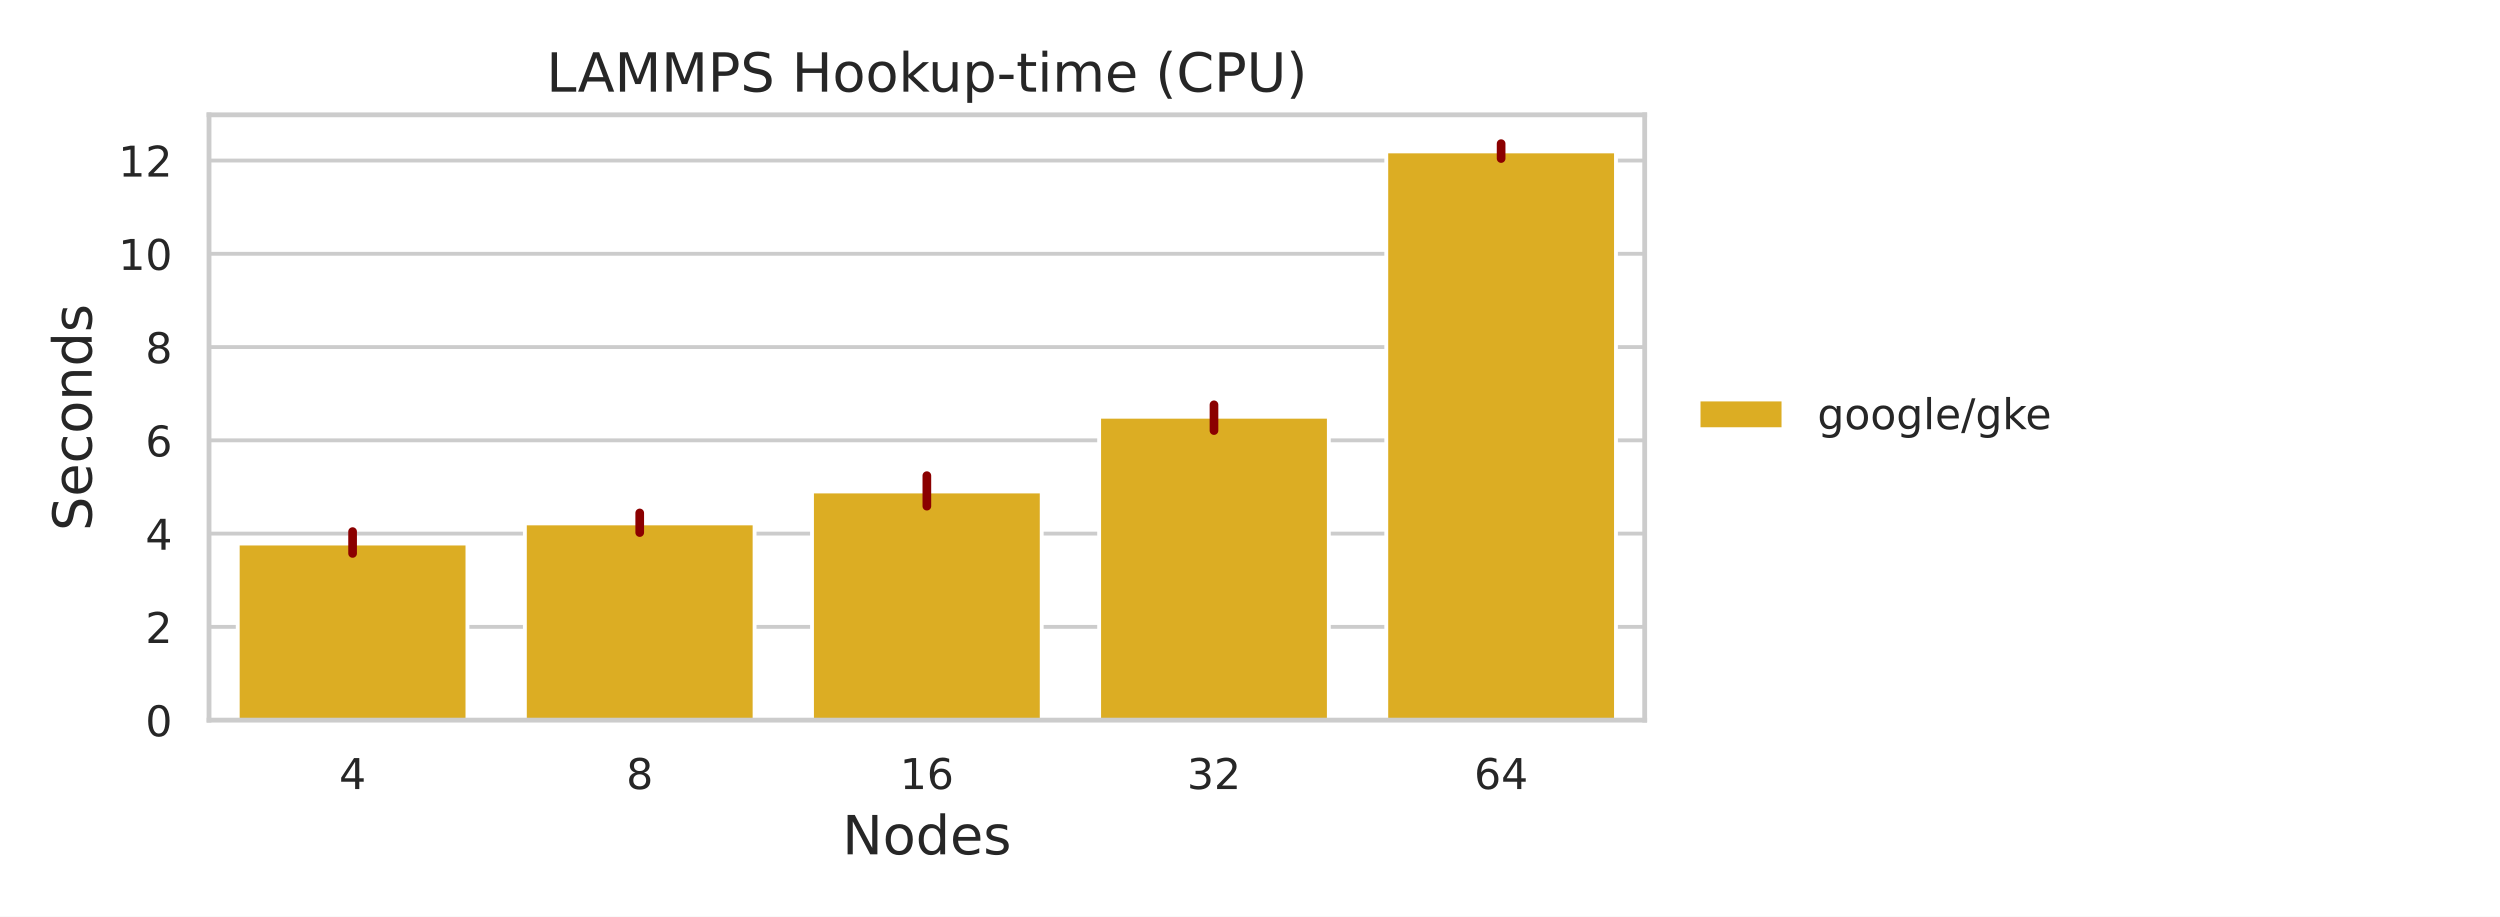
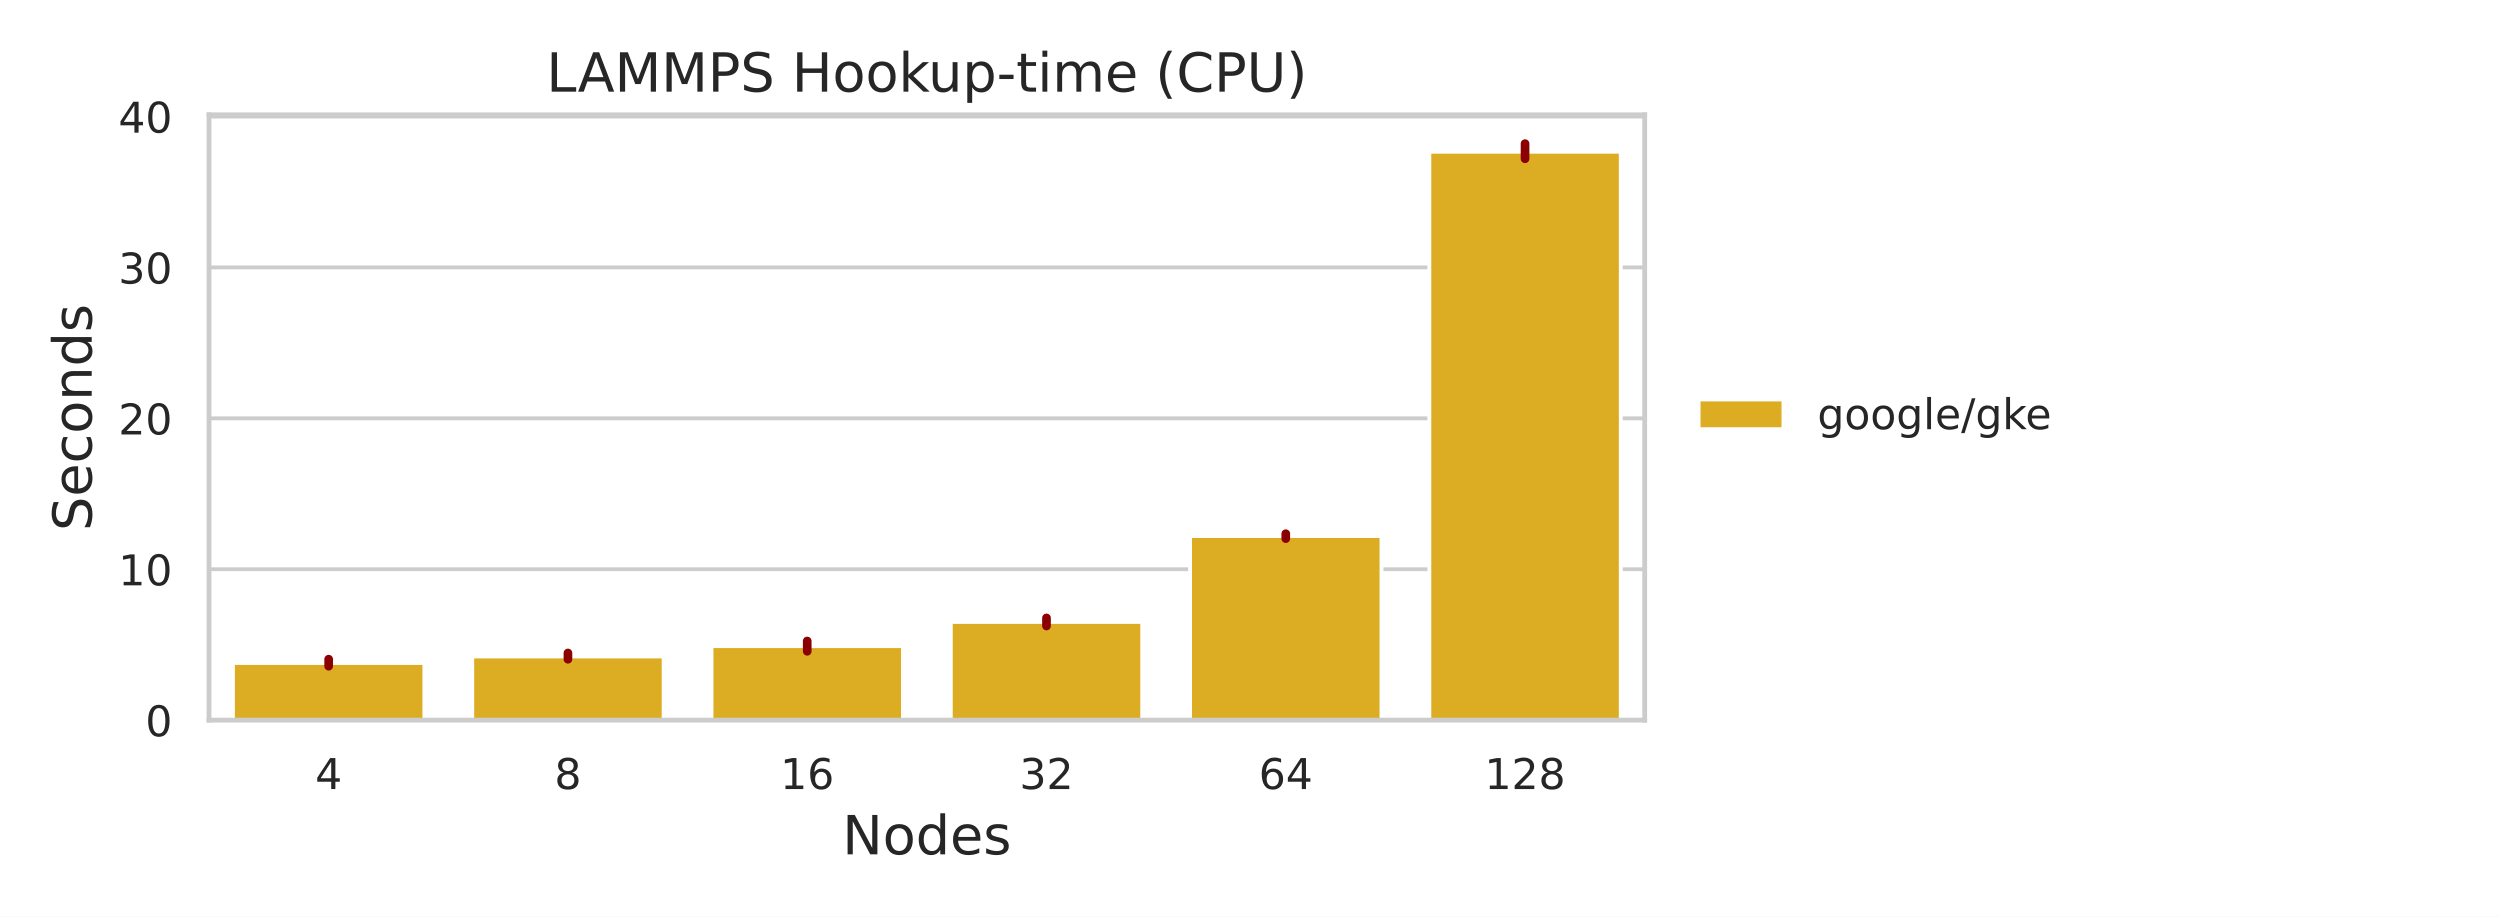
<svg xmlns="http://www.w3.org/2000/svg" xmlns:xlink="http://www.w3.org/1999/xlink" width="648pt" height="237.6pt" viewBox="0 0 648 237.6" version="1.1">
  <defs>
    <style type="text/css">*{stroke-linejoin: round; stroke-linecap: butt}</style>
  </defs>
  <g id="figure_1">
    <g id="patch_1">
      <path d="M 0 237.6  L 648 237.6  L 648 0  L 0 0  z " style="fill: #ffffff" />
    </g>
    <g id="axes_1">
      <g id="patch_2">
        <path d="M 54.18 186.66  L 426.301 186.66  L 426.301 29.76  L 54.18 29.76  z " style="fill: #ffffff" />
      </g>
      <g id="matplotlib.axis_1">
        <g id="xtick_1">
          <g id="text_1">
-             <g style="fill: #262626" transform="translate(87.89275 204.5183) scale(0.11 -0.11)">
+             <g style="fill: #262626" transform="translate(81.69073 204.5183) scale(0.11 -0.11)">
              <defs>
                <path id="DejaVuSans-34" d="M 2419 4116  L 825 1625  L 2419 1625  L 2419 4116  z M 2253 4666  L 3047 4666  L 3047 1625  L 3713 1625  L 3713 1100  L 3047 1100  L 3047 0  L 2419 0  L 2419 1100  L 313 1100  L 313 1709  L 2253 4666  z " transform="scale(0.015625)" />
              </defs>
              <use xlink:href="#DejaVuSans-34" />
            </g>
          </g>
        </g>
        <g id="xtick_2">
          <g id="text_2">
-             <g style="fill: #262626" transform="translate(162.317 204.5183) scale(0.11 -0.11)">
+             <g style="fill: #262626" transform="translate(143.7109 204.5183) scale(0.11 -0.11)">
              <defs>
                <path id="DejaVuSans-38" d="M 2034 2216  Q 1584 2216 1326 1975  Q 1069 1734 1069 1313  Q 1069 891 1326 650  Q 1584 409 2034 409  Q 2484 409 2743 651  Q 3003 894 3003 1313  Q 3003 1734 2745 1975  Q 2488 2216 2034 2216  z M 1403 2484  Q 997 2584 770 2862  Q 544 3141 544 3541  Q 544 4100 942 4425  Q 1341 4750 2034 4750  Q 2731 4750 3128 4425  Q 3525 4100 3525 3541  Q 3525 3141 3298 2862  Q 3072 2584 2669 2484  Q 3125 2378 3379 2068  Q 3634 1759 3634 1313  Q 3634 634 3220 271  Q 2806 -91 2034 -91  Q 1263 -91 848 271  Q 434 634 434 1313  Q 434 1759 690 2068  Q 947 2378 1403 2484  z M 1172 3481  Q 1172 3119 1398 2916  Q 1625 2713 2034 2713  Q 2441 2713 2670 2916  Q 2900 3119 2900 3481  Q 2900 3844 2670 4047  Q 2441 4250 2034 4250  Q 1625 4250 1398 4047  Q 1172 3844 1172 3481  z " transform="scale(0.015625)" />
              </defs>
              <use xlink:href="#DejaVuSans-38" />
            </g>
          </g>
        </g>
        <g id="xtick_3">
          <g id="text_3">
-             <g style="fill: #262626" transform="translate(233.2419 204.5183) scale(0.11 -0.11)">
+             <g style="fill: #262626" transform="translate(202.2318 204.5183) scale(0.11 -0.11)">
              <defs>
                <path id="DejaVuSans-31" d="M 794 531  L 1825 531  L 1825 4091  L 703 3866  L 703 4441  L 1819 4666  L 2450 4666  L 2450 531  L 3481 531  L 3481 0  L 794 0  L 794 531  z " transform="scale(0.015625)" />
                <path id="DejaVuSans-36" d="M 2113 2584  Q 1688 2584 1439 2293  Q 1191 2003 1191 1497  Q 1191 994 1439 701  Q 1688 409 2113 409  Q 2538 409 2786 701  Q 3034 994 3034 1497  Q 3034 2003 2786 2293  Q 2538 2584 2113 2584  z M 3366 4563  L 3366 3988  Q 3128 4100 2886 4159  Q 2644 4219 2406 4219  Q 1781 4219 1451 3797  Q 1122 3375 1075 2522  Q 1259 2794 1537 2939  Q 1816 3084 2150 3084  Q 2853 3084 3261 2657  Q 3669 2231 3669 1497  Q 3669 778 3244 343  Q 2819 -91 2113 -91  Q 1303 -91 875 529  Q 447 1150 447 2328  Q 447 3434 972 4092  Q 1497 4750 2381 4750  Q 2619 4750 2861 4703  Q 3103 4656 3366 4563  z " transform="scale(0.015625)" />
              </defs>
              <use xlink:href="#DejaVuSans-31" />
              <use xlink:href="#DejaVuSans-36" x="63.623" />
            </g>
          </g>
        </g>
        <g id="xtick_4">
          <g id="text_4">
-             <g style="fill: #262626" transform="translate(307.6661 204.5183) scale(0.11 -0.11)">
+             <g style="fill: #262626" transform="translate(264.252 204.5183) scale(0.11 -0.11)">
              <defs>
                <path id="DejaVuSans-33" d="M 2597 2516  Q 3050 2419 3304 2112  Q 3559 1806 3559 1356  Q 3559 666 3084 287  Q 2609 -91 1734 -91  Q 1441 -91 1130 -33  Q 819 25 488 141  L 488 750  Q 750 597 1062 519  Q 1375 441 1716 441  Q 2309 441 2620 675  Q 2931 909 2931 1356  Q 2931 1769 2642 2001  Q 2353 2234 1838 2234  L 1294 2234  L 1294 2753  L 1863 2753  Q 2328 2753 2575 2939  Q 2822 3125 2822 3475  Q 2822 3834 2567 4026  Q 2313 4219 1838 4219  Q 1578 4219 1281 4162  Q 984 4106 628 3988  L 628 4550  Q 988 4650 1302 4700  Q 1616 4750 1894 4750  Q 2613 4750 3031 4423  Q 3450 4097 3450 3541  Q 3450 3153 3228 2886  Q 3006 2619 2597 2516  z " transform="scale(0.015625)" />
                <path id="DejaVuSans-32" d="M 1228 531  L 3431 531  L 3431 0  L 469 0  L 469 531  Q 828 903 1448 1529  Q 2069 2156 2228 2338  Q 2531 2678 2651 2914  Q 2772 3150 2772 3378  Q 2772 3750 2511 3984  Q 2250 4219 1831 4219  Q 1534 4219 1204 4116  Q 875 4013 500 3803  L 500 4441  Q 881 4594 1212 4672  Q 1544 4750 1819 4750  Q 2544 4750 2975 4387  Q 3406 4025 3406 3419  Q 3406 3131 3298 2873  Q 3191 2616 2906 2266  Q 2828 2175 2409 1742  Q 1991 1309 1228 531  z " transform="scale(0.015625)" />
              </defs>
              <use xlink:href="#DejaVuSans-33" />
              <use xlink:href="#DejaVuSans-32" x="63.623" />
            </g>
          </g>
        </g>
        <g id="xtick_5">
          <g id="text_5">
-             <g style="fill: #262626" transform="translate(382.0903 204.5183) scale(0.11 -0.11)">
+             <g style="fill: #262626" transform="translate(326.2722 204.5183) scale(0.11 -0.11)">
              <use xlink:href="#DejaVuSans-36" />
              <use xlink:href="#DejaVuSans-34" x="63.623" />
            </g>
          </g>
        </g>
-         <g id="text_6">
+         <g id="xtick_6">
+           <g id="text_6">
+             <g style="fill: #262626" transform="translate(384.793 204.5183) scale(0.11 -0.11)">
+               <use xlink:href="#DejaVuSans-31" />
+               <use xlink:href="#DejaVuSans-32" x="63.623" />
+               <use xlink:href="#DejaVuSans-38" x="127.246" />
+             </g>
+           </g>
+         </g>
+         <g id="text_7">
          <g style="fill: #262626" transform="translate(218.3229 221.4437) scale(0.14 -0.14)">
            <defs>
              <path id="DejaVuSans-4e" d="M 628 4666  L 1478 4666  L 3547 763  L 3547 4666  L 4159 4666  L 4159 0  L 3309 0  L 1241 3903  L 1241 0  L 628 0  L 628 4666  z " transform="scale(0.015625)" />
              <path id="DejaVuSans-6f" d="M 1959 3097  Q 1497 3097 1228 2736  Q 959 2375 959 1747  Q 959 1119 1226 758  Q 1494 397 1959 397  Q 2419 397 2687 759  Q 2956 1122 2956 1747  Q 2956 2369 2687 2733  Q 2419 3097 1959 3097  z M 1959 3584  Q 2709 3584 3137 3096  Q 3566 2609 3566 1747  Q 3566 888 3137 398  Q 2709 -91 1959 -91  Q 1206 -91 779 398  Q 353 888 353 1747  Q 353 2609 779 3096  Q 1206 3584 1959 3584  z " transform="scale(0.015625)" />
              <path id="DejaVuSans-64" d="M 2906 2969  L 2906 4863  L 3481 4863  L 3481 0  L 2906 0  L 2906 525  Q 2725 213 2448 61  Q 2172 -91 1784 -91  Q 1150 -91 751 415  Q 353 922 353 1747  Q 353 2572 751 3078  Q 1150 3584 1784 3584  Q 2172 3584 2448 3432  Q 2725 3281 2906 2969  z M 947 1747  Q 947 1113 1208 752  Q 1469 391 1925 391  Q 2381 391 2643 752  Q 2906 1113 2906 1747  Q 2906 2381 2643 2742  Q 2381 3103 1925 3103  Q 1469 3103 1208 2742  Q 947 2381 947 1747  z " transform="scale(0.015625)" />
              <path id="DejaVuSans-65" d="M 3597 1894  L 3597 1613  L 953 1613  Q 991 1019 1311 708  Q 1631 397 2203 397  Q 2534 397 2845 478  Q 3156 559 3463 722  L 3463 178  Q 3153 47 2828 -22  Q 2503 -91 2169 -91  Q 1331 -91 842 396  Q 353 884 353 1716  Q 353 2575 817 3079  Q 1281 3584 2069 3584  Q 2775 3584 3186 3129  Q 3597 2675 3597 1894  z M 3022 2063  Q 3016 2534 2758 2815  Q 2500 3097 2075 3097  Q 1594 3097 1305 2825  Q 1016 2553 972 2059  L 3022 2063  z " transform="scale(0.015625)" />
              <path id="DejaVuSans-73" d="M 2834 3397  L 2834 2853  Q 2591 2978 2328 3040  Q 2066 3103 1784 3103  Q 1356 3103 1142 2972  Q 928 2841 928 2578  Q 928 2378 1081 2264  Q 1234 2150 1697 2047  L 1894 2003  Q 2506 1872 2764 1633  Q 3022 1394 3022 966  Q 3022 478 2636 193  Q 2250 -91 1575 -91  Q 1294 -91 989 -36  Q 684 19 347 128  L 347 722  Q 666 556 975 473  Q 1284 391 1588 391  Q 1994 391 2212 530  Q 2431 669 2431 922  Q 2431 1156 2273 1281  Q 2116 1406 1581 1522  L 1381 1569  Q 847 1681 609 1914  Q 372 2147 372 2553  Q 372 3047 722 3315  Q 1072 3584 1716 3584  Q 2034 3584 2315 3537  Q 2597 3491 2834 3397  z " transform="scale(0.015625)" />
            </defs>
            <use xlink:href="#DejaVuSans-4e" />
            <use xlink:href="#DejaVuSans-6f" x="74.805" />
            <use xlink:href="#DejaVuSans-64" x="135.986" />
            <use xlink:href="#DejaVuSans-65" x="199.463" />
            <use xlink:href="#DejaVuSans-73" x="260.986" />
          </g>
        </g>
      </g>
      <g id="matplotlib.axis_2">
        <g id="ytick_1">
          <g id="line2d_1">
-             <path d="M 54.18 186.66  L 426.301 186.66  " clip-path="url(#p4a4483390e)" style="fill: none; stroke: #cccccc; stroke-linecap: round" />
-           </g>
-           <g id="text_7">
+             <path d="M 54.18 186.66  L 426.301 186.66  " clip-path="url(#p945552a965)" style="fill: none; stroke: #cccccc; stroke-linecap: round" />
+           </g>
+           <g id="text_8">
            <g style="fill: #262626" transform="translate(37.68125 190.8391) scale(0.11 -0.11)">
              <defs>
                <path id="DejaVuSans-30" d="M 2034 4250  Q 1547 4250 1301 3770  Q 1056 3291 1056 2328  Q 1056 1369 1301 889  Q 1547 409 2034 409  Q 2525 409 2770 889  Q 3016 1369 3016 2328  Q 3016 3291 2770 3770  Q 2525 4250 2034 4250  z M 2034 4750  Q 2819 4750 3233 4129  Q 3647 3509 3647 2328  Q 3647 1150 3233 529  Q 2819 -91 2034 -91  Q 1250 -91 836 529  Q 422 1150 422 2328  Q 422 3509 836 4129  Q 1250 4750 2034 4750  z " transform="scale(0.015625)" />
              </defs>
              <use xlink:href="#DejaVuSans-30" />
            </g>
          </g>
        </g>
        <g id="ytick_2">
          <g id="line2d_2">
-             <path d="M 54.18 162.484  L 426.301 162.484  " clip-path="url(#p4a4483390e)" style="fill: none; stroke: #cccccc; stroke-linecap: round" />
-           </g>
-           <g id="text_8">
-             <g style="fill: #262626" transform="translate(37.68125 166.6632) scale(0.11 -0.11)">
-               <use xlink:href="#DejaVuSans-32" />
+             <path d="M 54.18 147.545  L 426.301 147.545  " clip-path="url(#p945552a965)" style="fill: none; stroke: #cccccc; stroke-linecap: round" />
+           </g>
+           <g id="text_9">
+             <g style="fill: #262626" transform="translate(30.6825 151.7246) scale(0.11 -0.11)">
+               <use xlink:href="#DejaVuSans-31" />
+               <use xlink:href="#DejaVuSans-30" x="63.623" />
            </g>
          </g>
        </g>
        <g id="ytick_3">
          <g id="line2d_3">
-             <path d="M 54.18 138.308  L 426.301 138.308  " clip-path="url(#p4a4483390e)" style="fill: none; stroke: #cccccc; stroke-linecap: round" />
-           </g>
-           <g id="text_9">
-             <g style="fill: #262626" transform="translate(37.68125 142.4873) scale(0.11 -0.11)">
-               <use xlink:href="#DejaVuSans-34" />
+             <path d="M 54.18 108.431  L 426.301 108.431  " clip-path="url(#p945552a965)" style="fill: none; stroke: #cccccc; stroke-linecap: round" />
+           </g>
+           <g id="text_10">
+             <g style="fill: #262626" transform="translate(30.6825 112.61) scale(0.11 -0.11)">
+               <use xlink:href="#DejaVuSans-32" />
+               <use xlink:href="#DejaVuSans-30" x="63.623" />
            </g>
          </g>
        </g>
        <g id="ytick_4">
          <g id="line2d_4">
-             <path d="M 54.18 114.132  L 426.301 114.132  " clip-path="url(#p4a4483390e)" style="fill: none; stroke: #cccccc; stroke-linecap: round" />
-           </g>
-           <g id="text_10">
-             <g style="fill: #262626" transform="translate(37.68125 118.3114) scale(0.11 -0.11)">
-               <use xlink:href="#DejaVuSans-36" />
+             <path d="M 54.18 69.316  L 426.301 69.316  " clip-path="url(#p945552a965)" style="fill: none; stroke: #cccccc; stroke-linecap: round" />
+           </g>
+           <g id="text_11">
+             <g style="fill: #262626" transform="translate(30.6825 73.49537) scale(0.11 -0.11)">
+               <use xlink:href="#DejaVuSans-33" />
+               <use xlink:href="#DejaVuSans-30" x="63.623" />
            </g>
          </g>
        </g>
        <g id="ytick_5">
          <g id="line2d_5">
-             <path d="M 54.18 89.956  L 426.301 89.956  " clip-path="url(#p4a4483390e)" style="fill: none; stroke: #cccccc; stroke-linecap: round" />
-           </g>
-           <g id="text_11">
-             <g style="fill: #262626" transform="translate(37.68125 94.13552) scale(0.11 -0.11)">
-               <use xlink:href="#DejaVuSans-38" />
-             </g>
-           </g>
-         </g>
-         <g id="ytick_6">
-           <g id="line2d_6">
-             <path d="M 54.18 65.78  L 426.301 65.78  " clip-path="url(#p4a4483390e)" style="fill: none; stroke: #cccccc; stroke-linecap: round" />
+             <path d="M 54.18 30.202  L 426.301 30.202  " clip-path="url(#p945552a965)" style="fill: none; stroke: #cccccc; stroke-linecap: round" />
          </g>
          <g id="text_12">
-             <g style="fill: #262626" transform="translate(30.6825 69.95961) scale(0.11 -0.11)">
-               <use xlink:href="#DejaVuSans-31" />
-               <use xlink:href="#DejaVuSans-30" x="63.623" />
-             </g>
-           </g>
-         </g>
-         <g id="ytick_7">
-           <g id="line2d_7">
-             <path d="M 54.18 41.605  L 426.301 41.605  " clip-path="url(#p4a4483390e)" style="fill: none; stroke: #cccccc; stroke-linecap: round" />
-           </g>
-           <g id="text_13">
-             <g style="fill: #262626" transform="translate(30.6825 45.78371) scale(0.11 -0.11)">
-               <use xlink:href="#DejaVuSans-31" />
-               <use xlink:href="#DejaVuSans-32" x="63.623" />
-             </g>
-           </g>
-         </g>
-         <g id="text_14">
+             <g style="fill: #262626" transform="translate(30.6825 34.38078) scale(0.11 -0.11)">
+               <use xlink:href="#DejaVuSans-34" />
+               <use xlink:href="#DejaVuSans-30" x="63.623" />
+             </g>
+           </g>
+         </g>
+         <g id="text_13">
          <g style="fill: #262626" transform="translate(23.77094 137.6198) rotate(-90) scale(0.14 -0.14)">
            <defs>
              <path id="DejaVuSans-53" d="M 3425 4513  L 3425 3897  Q 3066 4069 2747 4153  Q 2428 4238 2131 4238  Q 1616 4238 1336 4038  Q 1056 3838 1056 3469  Q 1056 3159 1242 3001  Q 1428 2844 1947 2747  L 2328 2669  Q 3034 2534 3370 2195  Q 3706 1856 3706 1288  Q 3706 609 3251 259  Q 2797 -91 1919 -91  Q 1588 -91 1214 -16  Q 841 59 441 206  L 441 856  Q 825 641 1194 531  Q 1563 422 1919 422  Q 2459 422 2753 634  Q 3047 847 3047 1241  Q 3047 1584 2836 1778  Q 2625 1972 2144 2069  L 1759 2144  Q 1053 2284 737 2584  Q 422 2884 422 3419  Q 422 4038 858 4394  Q 1294 4750 2059 4750  Q 2388 4750 2728 4690  Q 3069 4631 3425 4513  z " transform="scale(0.015625)" />
              <path id="DejaVuSans-63" d="M 3122 3366  L 3122 2828  Q 2878 2963 2633 3030  Q 2388 3097 2138 3097  Q 1578 3097 1268 2742  Q 959 2388 959 1747  Q 959 1106 1268 751  Q 1578 397 2138 397  Q 2388 397 2633 464  Q 2878 531 3122 666  L 3122 134  Q 2881 22 2623 -34  Q 2366 -91 2075 -91  Q 1284 -91 818 406  Q 353 903 353 1747  Q 353 2603 823 3093  Q 1294 3584 2113 3584  Q 2378 3584 2631 3529  Q 2884 3475 3122 3366  z " transform="scale(0.015625)" />
              <path id="DejaVuSans-6e" d="M 3513 2113  L 3513 0  L 2938 0  L 2938 2094  Q 2938 2591 2744 2837  Q 2550 3084 2163 3084  Q 1697 3084 1428 2787  Q 1159 2491 1159 1978  L 1159 0  L 581 0  L 581 3500  L 1159 3500  L 1159 2956  Q 1366 3272 1645 3428  Q 1925 3584 2291 3584  Q 2894 3584 3203 3211  Q 3513 2838 3513 2113  z " transform="scale(0.015625)" />
            </defs>
            <use xlink:href="#DejaVuSans-53" />
            <use xlink:href="#DejaVuSans-65" x="63.477" />
            <use xlink:href="#DejaVuSans-63" x="125" />
            <use xlink:href="#DejaVuSans-6f" x="179.98" />
            <use xlink:href="#DejaVuSans-6e" x="241.162" />
            <use xlink:href="#DejaVuSans-64" x="304.541" />
            <use xlink:href="#DejaVuSans-73" x="368.018" />
          </g>
        </g>
      </g>
      <g id="patch_3">
-         <path d="M 61.622 186.66  L 121.162 186.66  L 121.162 140.889  L 61.622 140.889  z " clip-path="url(#p4a4483390e)" style="fill: #dcad23; stroke: #ffffff; stroke-linejoin: miter" />
+         <path d="M 60.382 186.66  L 109.998 186.66  L 109.998 171.849  L 60.382 171.849  z " clip-path="url(#p945552a965)" style="fill: #dcad23; stroke: #ffffff; stroke-linejoin: miter" />
      </g>
      <g id="patch_4">
-         <path d="M 136.047 186.66  L 195.586 186.66  L 195.586 135.668  L 136.047 135.668  z " clip-path="url(#p4a4483390e)" style="fill: #dcad23; stroke: #ffffff; stroke-linejoin: miter" />
+         <path d="M 122.402 186.66  L 172.018 186.66  L 172.018 170.16  L 122.402 170.16  z " clip-path="url(#p945552a965)" style="fill: #dcad23; stroke: #ffffff; stroke-linejoin: miter" />
      </g>
      <g id="patch_5">
-         <path d="M 210.471 186.66  L 270.01 186.66  L 270.01 127.397  L 210.471 127.397  z " clip-path="url(#p4a4483390e)" style="fill: #dcad23; stroke: #ffffff; stroke-linejoin: miter" />
+         <path d="M 184.422 186.66  L 234.039 186.66  L 234.039 167.484  L 184.422 167.484  z " clip-path="url(#p945552a965)" style="fill: #dcad23; stroke: #ffffff; stroke-linejoin: miter" />
      </g>
      <g id="patch_6">
-         <path d="M 284.895 186.66  L 344.435 186.66  L 344.435 108.011  L 284.895 108.011  z " clip-path="url(#p4a4483390e)" style="fill: #dcad23; stroke: #ffffff; stroke-linejoin: miter" />
+         <path d="M 246.443 186.66  L 296.059 186.66  L 296.059 161.211  L 246.443 161.211  z " clip-path="url(#p945552a965)" style="fill: #dcad23; stroke: #ffffff; stroke-linejoin: miter" />
      </g>
      <g id="patch_7">
-         <path d="M 359.319 186.66  L 418.859 186.66  L 418.859 39.241  L 359.319 39.241  z " clip-path="url(#p4a4483390e)" style="fill: #dcad23; stroke: #ffffff; stroke-linejoin: miter" />
+         <path d="M 308.463 186.66  L 358.079 186.66  L 358.079 138.958  L 308.463 138.958  z " clip-path="url(#p945552a965)" style="fill: #dcad23; stroke: #ffffff; stroke-linejoin: miter" />
      </g>
      <g id="patch_8">
-         <path d="M 91.392 186.66  L 91.392 186.66  L 91.392 186.66  L 91.392 186.66  z " clip-path="url(#p4a4483390e)" style="fill: #dcad23; stroke: #ffffff; stroke-linejoin: miter" />
+         <path d="M 370.483 186.66  L 420.099 186.66  L 420.099 39.323  L 370.483 39.323  z " clip-path="url(#p945552a965)" style="fill: #dcad23; stroke: #ffffff; stroke-linejoin: miter" />
+       </g>
+       <g id="patch_9">
+         <path d="M 85.19 186.66  L 85.19 186.66  L 85.19 186.66  L 85.19 186.66  z " clip-path="url(#p945552a965)" style="fill: #dcad23; stroke: #ffffff; stroke-linejoin: miter" />
+       </g>
+       <g id="line2d_6">
+         <path d="M 85.19 172.679  L 85.19 170.862  " clip-path="url(#p945552a965)" style="fill: none; stroke: #8b0000; stroke-width: 2.25; stroke-linecap: round" />
+       </g>
+       <g id="line2d_7">
+         <path d="M 147.21 170.879  L 147.21 169.256  " clip-path="url(#p945552a965)" style="fill: none; stroke: #8b0000; stroke-width: 2.25; stroke-linecap: round" />
      </g>
      <g id="line2d_8">
-         <path d="M 91.392 143.453  L 91.392 137.787  " clip-path="url(#p4a4483390e)" style="fill: none; stroke: #8b0000; stroke-width: 2.25; stroke-linecap: round" />
+         <path d="M 209.231 168.813  L 209.231 166.154  " clip-path="url(#p945552a965)" style="fill: none; stroke: #8b0000; stroke-width: 2.25; stroke-linecap: round" />
      </g>
      <g id="line2d_9">
-         <path d="M 165.816 138.042  L 165.816 132.956  " clip-path="url(#p4a4483390e)" style="fill: none; stroke: #8b0000; stroke-width: 2.25; stroke-linecap: round" />
+         <path d="M 271.251 162.255  L 271.251 160.171  " clip-path="url(#p945552a965)" style="fill: none; stroke: #8b0000; stroke-width: 2.25; stroke-linecap: round" />
      </g>
      <g id="line2d_10">
-         <path d="M 240.241 131.199  L 240.241 123.288  " clip-path="url(#p4a4483390e)" style="fill: none; stroke: #8b0000; stroke-width: 2.25; stroke-linecap: round" />
+         <path d="M 333.271 139.608  L 333.271 138.34  " clip-path="url(#p945552a965)" style="fill: none; stroke: #8b0000; stroke-width: 2.25; stroke-linecap: round" />
      </g>
      <g id="line2d_11">
-         <path d="M 314.665 111.603  L 314.665 104.927  " clip-path="url(#p4a4483390e)" style="fill: none; stroke: #8b0000; stroke-width: 2.25; stroke-linecap: round" />
-       </g>
-       <g id="line2d_12">
-         <path d="M 389.089 41.091  L 389.089 37.231  " clip-path="url(#p4a4483390e)" style="fill: none; stroke: #8b0000; stroke-width: 2.25; stroke-linecap: round" />
-       </g>
-       <g id="patch_9">
+         <path d="M 395.291 41.154  L 395.291 37.231  " clip-path="url(#p945552a965)" style="fill: none; stroke: #8b0000; stroke-width: 2.25; stroke-linecap: round" />
+       </g>
+       <g id="patch_10">
        <path d="M 54.18 186.66  L 54.18 29.76  " style="fill: none; stroke: #cccccc; stroke-width: 1.25; stroke-linejoin: miter; stroke-linecap: square" />
      </g>
-       <g id="patch_10">
+       <g id="patch_11">
        <path d="M 426.301 186.66  L 426.301 29.76  " style="fill: none; stroke: #cccccc; stroke-width: 1.25; stroke-linejoin: miter; stroke-linecap: square" />
      </g>
-       <g id="patch_11">
+       <g id="patch_12">
        <path d="M 54.18 186.66  L 426.301 186.66  " style="fill: none; stroke: #cccccc; stroke-width: 1.25; stroke-linejoin: miter; stroke-linecap: square" />
      </g>
-       <g id="patch_12">
+       <g id="patch_13">
        <path d="M 54.18 29.76  L 426.301 29.76  " style="fill: none; stroke: #cccccc; stroke-width: 1.25; stroke-linejoin: miter; stroke-linecap: square" />
      </g>
-       <g id="text_15">
+       <g id="text_14">
        <g style="fill: #262626" transform="translate(141.6215 23.76) scale(0.14 -0.14)">
          <defs>
            <path id="DejaVuSans-4c" d="M 628 4666  L 1259 4666  L 1259 531  L 3531 531  L 3531 0  L 628 0  L 628 4666  z " transform="scale(0.015625)" />
            <path id="DejaVuSans-41" d="M 2188 4044  L 1331 1722  L 3047 1722  L 2188 4044  z M 1831 4666  L 2547 4666  L 4325 0  L 3669 0  L 3244 1197  L 1141 1197  L 716 0  L 50 0  L 1831 4666  z " transform="scale(0.015625)" />
            <path id="DejaVuSans-4d" d="M 628 4666  L 1569 4666  L 2759 1491  L 3956 4666  L 4897 4666  L 4897 0  L 4281 0  L 4281 4097  L 3078 897  L 2444 897  L 1241 4097  L 1241 0  L 628 0  L 628 4666  z " transform="scale(0.015625)" />
            <path id="DejaVuSans-50" d="M 1259 4147  L 1259 2394  L 2053 2394  Q 2494 2394 2734 2622  Q 2975 2850 2975 3272  Q 2975 3691 2734 3919  Q 2494 4147 2053 4147  L 1259 4147  z M 628 4666  L 2053 4666  Q 2838 4666 3239 4311  Q 3641 3956 3641 3272  Q 3641 2581 3239 2228  Q 2838 1875 2053 1875  L 1259 1875  L 1259 0  L 628 0  L 628 4666  z " transform="scale(0.015625)" />
            <path id="DejaVuSans-20" transform="scale(0.015625)" />
            <path id="DejaVuSans-48" d="M 628 4666  L 1259 4666  L 1259 2753  L 3553 2753  L 3553 4666  L 4184 4666  L 4184 0  L 3553 0  L 3553 2222  L 1259 2222  L 1259 0  L 628 0  L 628 4666  z " transform="scale(0.015625)" />
            <path id="DejaVuSans-6b" d="M 581 4863  L 1159 4863  L 1159 1991  L 2875 3500  L 3609 3500  L 1753 1863  L 3688 0  L 2938 0  L 1159 1709  L 1159 0  L 581 0  L 581 4863  z " transform="scale(0.015625)" />
            <path id="DejaVuSans-75" d="M 544 1381  L 544 3500  L 1119 3500  L 1119 1403  Q 1119 906 1312 657  Q 1506 409 1894 409  Q 2359 409 2629 706  Q 2900 1003 2900 1516  L 2900 3500  L 3475 3500  L 3475 0  L 2900 0  L 2900 538  Q 2691 219 2414 64  Q 2138 -91 1772 -91  Q 1169 -91 856 284  Q 544 659 544 1381  z M 1991 3584  L 1991 3584  z " transform="scale(0.015625)" />
            <path id="DejaVuSans-70" d="M 1159 525  L 1159 -1331  L 581 -1331  L 581 3500  L 1159 3500  L 1159 2969  Q 1341 3281 1617 3432  Q 1894 3584 2278 3584  Q 2916 3584 3314 3078  Q 3713 2572 3713 1747  Q 3713 922 3314 415  Q 2916 -91 2278 -91  Q 1894 -91 1617 61  Q 1341 213 1159 525  z M 3116 1747  Q 3116 2381 2855 2742  Q 2594 3103 2138 3103  Q 1681 3103 1420 2742  Q 1159 2381 1159 1747  Q 1159 1113 1420 752  Q 1681 391 2138 391  Q 2594 391 2855 752  Q 3116 1113 3116 1747  z " transform="scale(0.015625)" />
            <path id="DejaVuSans-2d" d="M 313 2009  L 1997 2009  L 1997 1497  L 313 1497  L 313 2009  z " transform="scale(0.015625)" />
            <path id="DejaVuSans-74" d="M 1172 4494  L 1172 3500  L 2356 3500  L 2356 3053  L 1172 3053  L 1172 1153  Q 1172 725 1289 603  Q 1406 481 1766 481  L 2356 481  L 2356 0  L 1766 0  Q 1100 0 847 248  Q 594 497 594 1153  L 594 3053  L 172 3053  L 172 3500  L 594 3500  L 594 4494  L 1172 4494  z " transform="scale(0.015625)" />
            <path id="DejaVuSans-69" d="M 603 3500  L 1178 3500  L 1178 0  L 603 0  L 603 3500  z M 603 4863  L 1178 4863  L 1178 4134  L 603 4134  L 603 4863  z " transform="scale(0.015625)" />
            <path id="DejaVuSans-6d" d="M 3328 2828  Q 3544 3216 3844 3400  Q 4144 3584 4550 3584  Q 5097 3584 5394 3201  Q 5691 2819 5691 2113  L 5691 0  L 5113 0  L 5113 2094  Q 5113 2597 4934 2840  Q 4756 3084 4391 3084  Q 3944 3084 3684 2787  Q 3425 2491 3425 1978  L 3425 0  L 2847 0  L 2847 2094  Q 2847 2600 2669 2842  Q 2491 3084 2119 3084  Q 1678 3084 1418 2786  Q 1159 2488 1159 1978  L 1159 0  L 581 0  L 581 3500  L 1159 3500  L 1159 2956  Q 1356 3278 1631 3431  Q 1906 3584 2284 3584  Q 2666 3584 2933 3390  Q 3200 3197 3328 2828  z " transform="scale(0.015625)" />
            <path id="DejaVuSans-28" d="M 1984 4856  Q 1566 4138 1362 3434  Q 1159 2731 1159 2009  Q 1159 1288 1364 580  Q 1569 -128 1984 -844  L 1484 -844  Q 1016 -109 783 600  Q 550 1309 550 2009  Q 550 2706 781 3412  Q 1013 4119 1484 4856  L 1984 4856  z " transform="scale(0.015625)" />
            <path id="DejaVuSans-43" d="M 4122 4306  L 4122 3641  Q 3803 3938 3442 4084  Q 3081 4231 2675 4231  Q 1875 4231 1450 3742  Q 1025 3253 1025 2328  Q 1025 1406 1450 917  Q 1875 428 2675 428  Q 3081 428 3442 575  Q 3803 722 4122 1019  L 4122 359  Q 3791 134 3420 21  Q 3050 -91 2638 -91  Q 1578 -91 968 557  Q 359 1206 359 2328  Q 359 3453 968 4101  Q 1578 4750 2638 4750  Q 3056 4750 3426 4639  Q 3797 4528 4122 4306  z " transform="scale(0.015625)" />
            <path id="DejaVuSans-55" d="M 556 4666  L 1191 4666  L 1191 1831  Q 1191 1081 1462 751  Q 1734 422 2344 422  Q 2950 422 3222 751  Q 3494 1081 3494 1831  L 3494 4666  L 4128 4666  L 4128 1753  Q 4128 841 3676 375  Q 3225 -91 2344 -91  Q 1459 -91 1007 375  Q 556 841 556 1753  L 556 4666  z " transform="scale(0.015625)" />
            <path id="DejaVuSans-29" d="M 513 4856  L 1013 4856  Q 1481 4119 1714 3412  Q 1947 2706 1947 2009  Q 1947 1309 1714 600  Q 1481 -109 1013 -844  L 513 -844  Q 928 -128 1133 580  Q 1338 1288 1338 2009  Q 1338 2731 1133 3434  Q 928 4138 513 4856  z " transform="scale(0.015625)" />
          </defs>
          <use xlink:href="#DejaVuSans-4c" />
          <use xlink:href="#DejaVuSans-41" x="57.963" />
          <use xlink:href="#DejaVuSans-4d" x="126.371" />
          <use xlink:href="#DejaVuSans-4d" x="212.65" />
          <use xlink:href="#DejaVuSans-50" x="298.93" />
          <use xlink:href="#DejaVuSans-53" x="359.232" />
          <use xlink:href="#DejaVuSans-20" x="422.709" />
          <use xlink:href="#DejaVuSans-48" x="454.496" />
          <use xlink:href="#DejaVuSans-6f" x="529.691" />
          <use xlink:href="#DejaVuSans-6f" x="590.873" />
          <use xlink:href="#DejaVuSans-6b" x="652.055" />
          <use xlink:href="#DejaVuSans-75" x="706.84" />
          <use xlink:href="#DejaVuSans-70" x="770.219" />
          <use xlink:href="#DejaVuSans-2d" x="833.695" />
          <use xlink:href="#DejaVuSans-74" x="869.779" />
          <use xlink:href="#DejaVuSans-69" x="908.988" />
          <use xlink:href="#DejaVuSans-6d" x="936.771" />
          <use xlink:href="#DejaVuSans-65" x="1034.184" />
          <use xlink:href="#DejaVuSans-20" x="1095.707" />
          <use xlink:href="#DejaVuSans-28" x="1127.494" />
          <use xlink:href="#DejaVuSans-43" x="1166.508" />
          <use xlink:href="#DejaVuSans-50" x="1236.332" />
          <use xlink:href="#DejaVuSans-55" x="1296.635" />
          <use xlink:href="#DejaVuSans-29" x="1369.828" />
        </g>
      </g>
    </g>
    <g id="axes_2">
      <g id="legend_1">
-         <g id="patch_13">
+         <g id="patch_14">
          <path d="M 440.273 111.245  L 462.273 111.245  L 462.273 103.545  L 440.273 103.545  z " style="fill: #dcad23; stroke: #ffffff; stroke-linejoin: miter" />
        </g>
-         <g id="text_16">
+         <g id="text_15">
          <g style="fill: #262626" transform="translate(471.0733 111.2453) scale(0.11 -0.11)">
            <defs>
              <path id="DejaVuSans-67" d="M 2906 1791  Q 2906 2416 2648 2759  Q 2391 3103 1925 3103  Q 1463 3103 1205 2759  Q 947 2416 947 1791  Q 947 1169 1205 825  Q 1463 481 1925 481  Q 2391 481 2648 825  Q 2906 1169 2906 1791  z M 3481 434  Q 3481 -459 3084 -895  Q 2688 -1331 1869 -1331  Q 1566 -1331 1297 -1286  Q 1028 -1241 775 -1147  L 775 -588  Q 1028 -725 1275 -790  Q 1522 -856 1778 -856  Q 2344 -856 2625 -561  Q 2906 -266 2906 331  L 2906 616  Q 2728 306 2450 153  Q 2172 0 1784 0  Q 1141 0 747 490  Q 353 981 353 1791  Q 353 2603 747 3093  Q 1141 3584 1784 3584  Q 2172 3584 2450 3431  Q 2728 3278 2906 2969  L 2906 3500  L 3481 3500  L 3481 434  z " transform="scale(0.015625)" />
              <path id="DejaVuSans-6c" d="M 603 4863  L 1178 4863  L 1178 0  L 603 0  L 603 4863  z " transform="scale(0.015625)" />
              <path id="DejaVuSans-2f" d="M 1625 4666  L 2156 4666  L 531 -594  L 0 -594  L 1625 4666  z " transform="scale(0.015625)" />
            </defs>
            <use xlink:href="#DejaVuSans-67" />
            <use xlink:href="#DejaVuSans-6f" x="63.477" />
            <use xlink:href="#DejaVuSans-6f" x="124.658" />
            <use xlink:href="#DejaVuSans-67" x="185.84" />
            <use xlink:href="#DejaVuSans-6c" x="249.316" />
            <use xlink:href="#DejaVuSans-65" x="277.1" />
            <use xlink:href="#DejaVuSans-2f" x="338.623" />
            <use xlink:href="#DejaVuSans-67" x="372.314" />
            <use xlink:href="#DejaVuSans-6b" x="435.791" />
            <use xlink:href="#DejaVuSans-65" x="490.076" />
          </g>
        </g>
      </g>
    </g>
  </g>
  <defs>
-     <clipPath id="p4a4483390e">
+     <clipPath id="p945552a965">
      <rect x="54.18" y="29.76" width="372.121" height="156.9" />
    </clipPath>
  </defs>
</svg>
